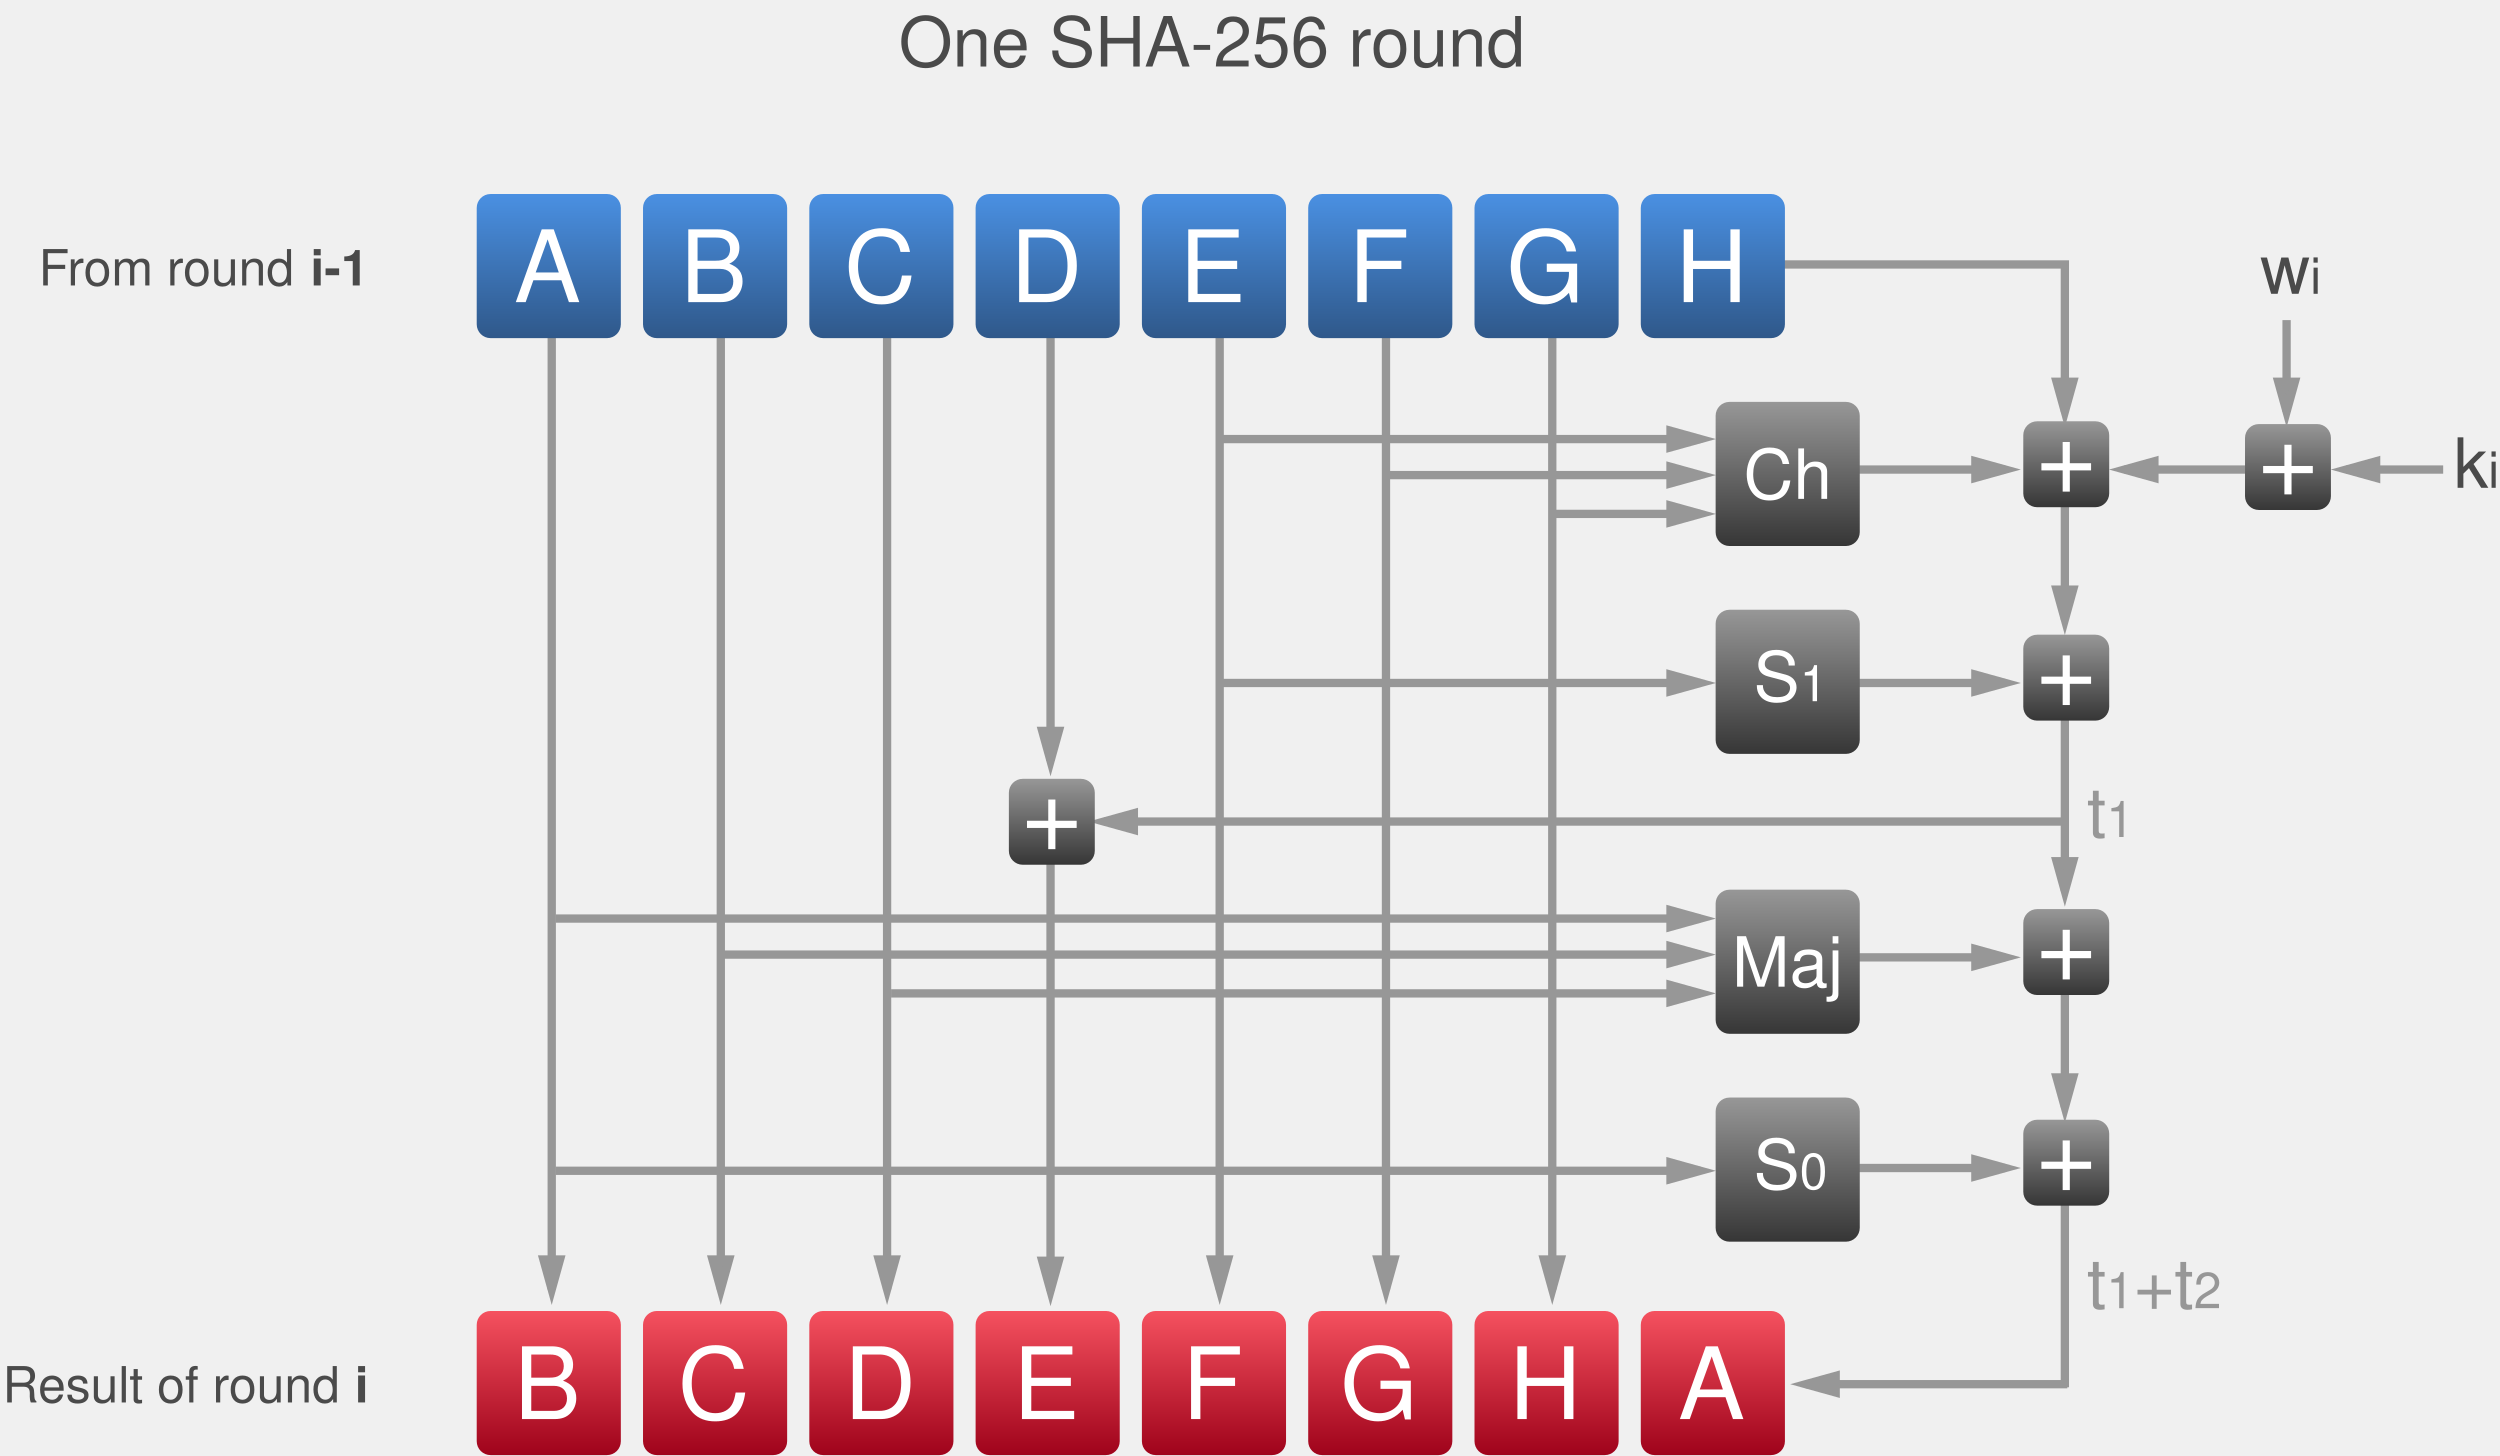
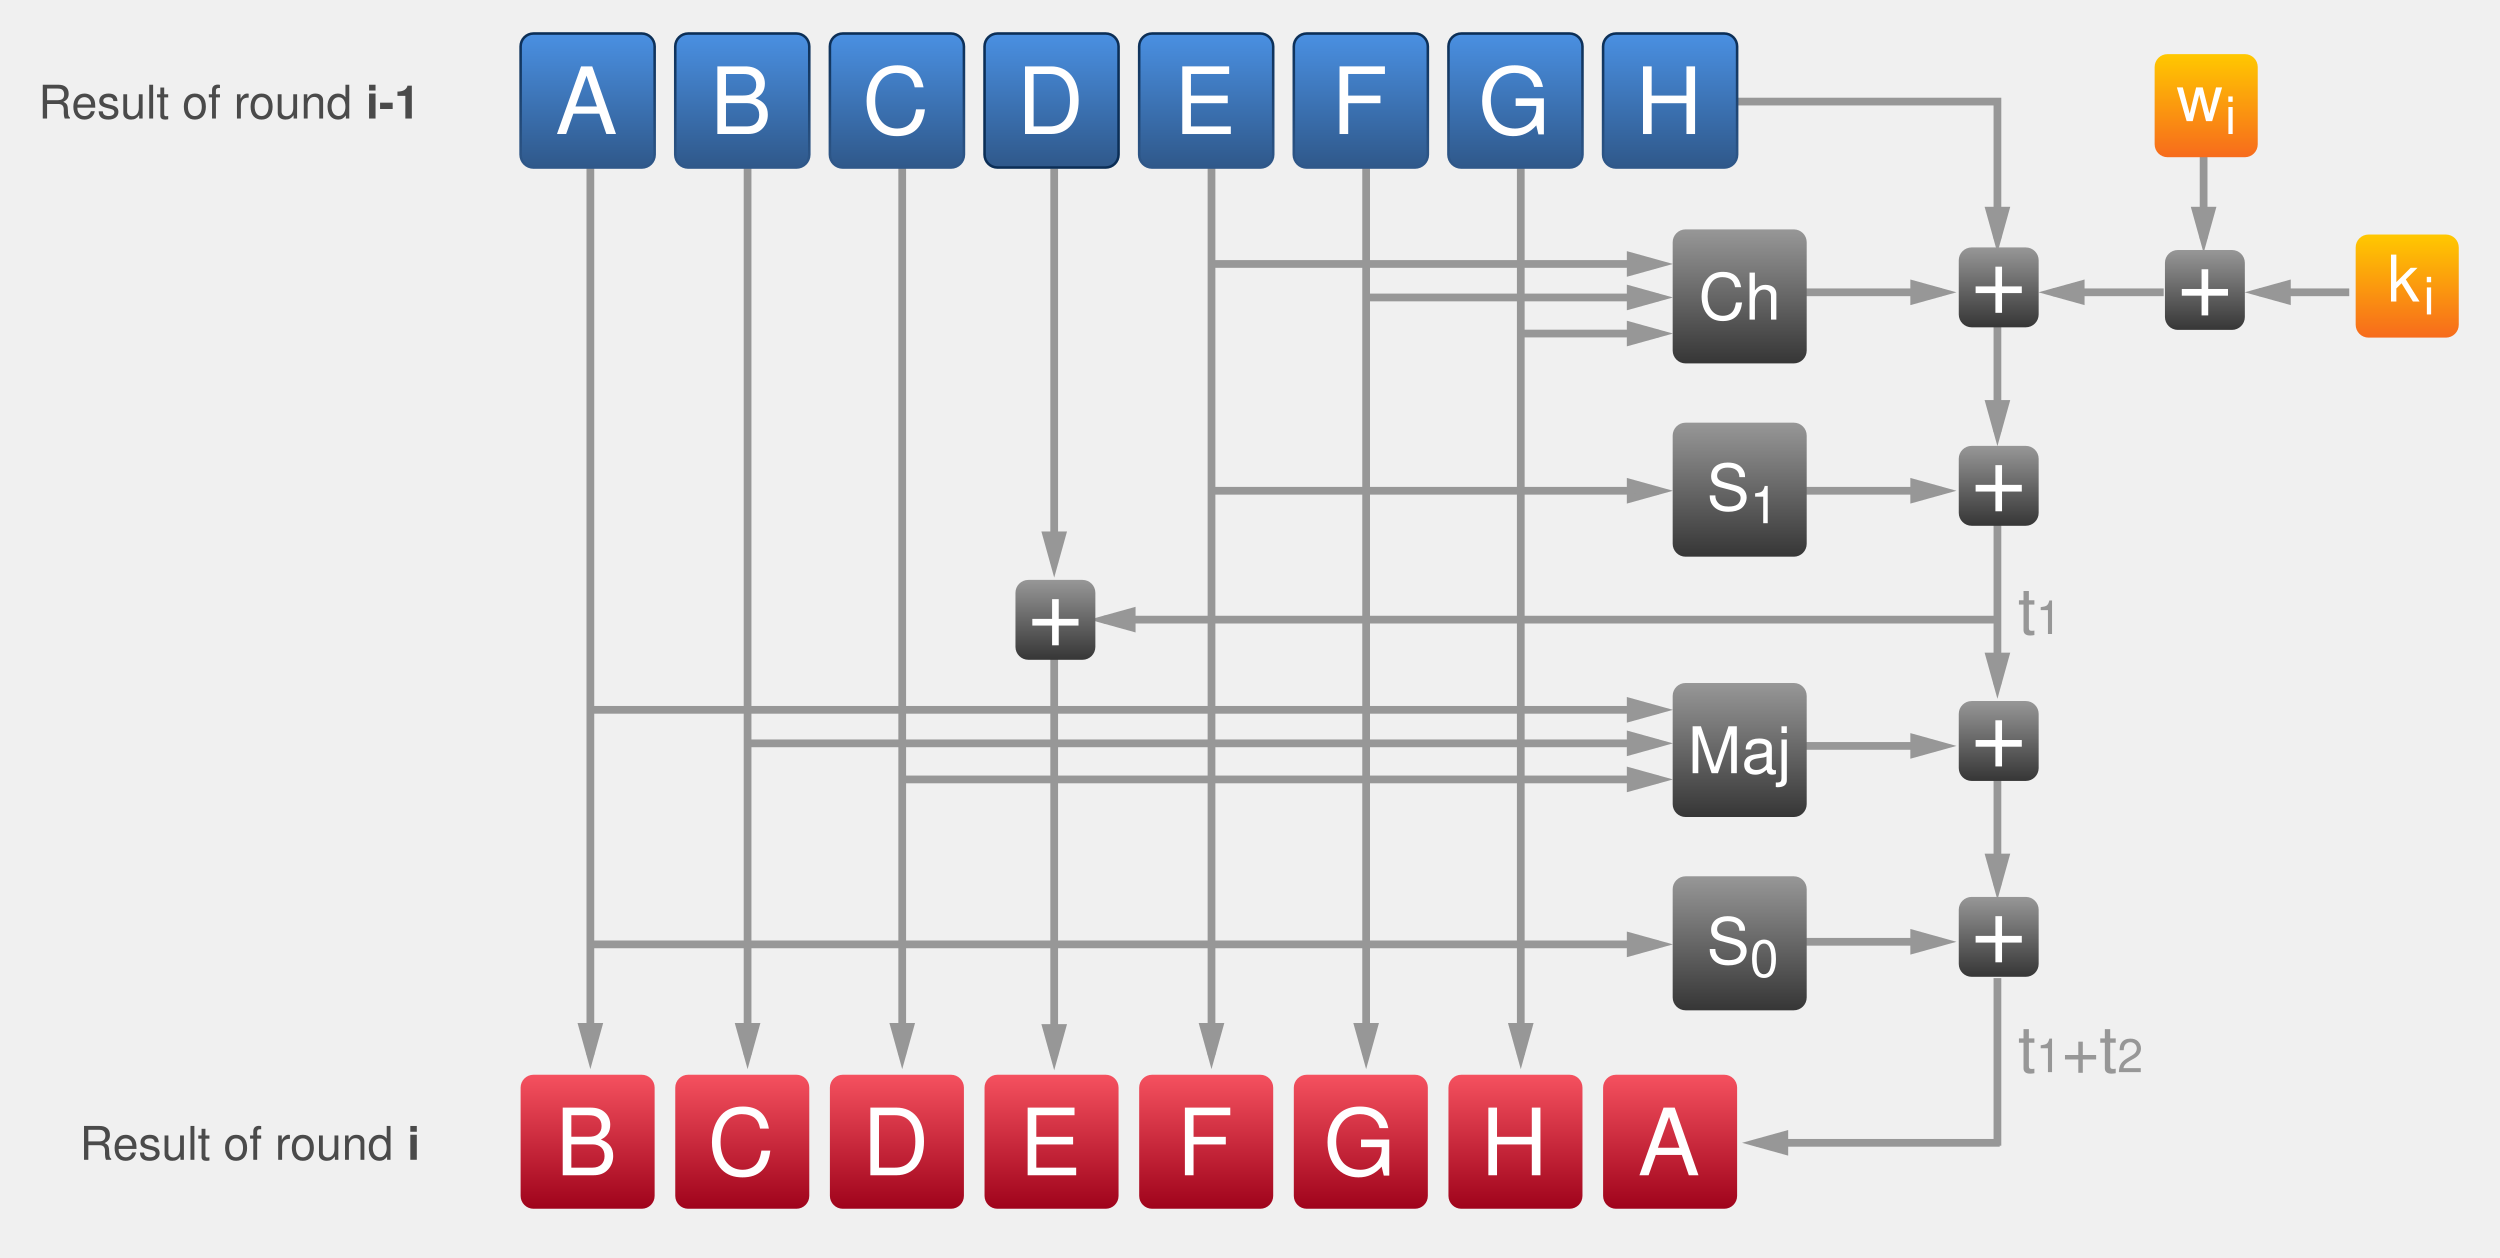
- <svg xmlns="http://www.w3.org/2000/svg" width="902px" height="525px" viewBox="0 0 902 525" version="1.1">
+ <svg xmlns="http://www.w3.org/2000/svg" width="970px" height="488px" viewBox="0 0 970 488" version="1.1">
  <defs>
    <linearGradient x1="50%" y1="0%" x2="50%" y2="100%" id="linearGradient-1">
      <stop stop-color="#979797" offset="0%" />
      <stop stop-color="#363636" offset="100%" />
    </linearGradient>
    <linearGradient x1="50%" y1="0%" x2="50%" y2="100%" id="linearGradient-2">
      <stop stop-color="#F5515F" offset="0%" />
      <stop stop-color="#9F031B" offset="100%" />
    </linearGradient>
    <linearGradient x1="50%" y1="0%" x2="50%" y2="100%" id="linearGradient-3">
      <stop stop-color="#4A90E2" offset="0%" />
      <stop stop-color="#2F588A" offset="100%" />
    </linearGradient>
+     <linearGradient x1="50%" y1="0%" x2="50%" y2="100%" id="linearGradient-4">
+       <stop stop-color="#0B2E56" offset="0%" />
+       <stop stop-color="#2F588A" offset="100%" />
+     </linearGradient>
+     <linearGradient x1="50%" y1="0%" x2="50%" y2="100%" id="linearGradient-5">
+       <stop stop-color="#FFC800" offset="0%" />
+       <stop stop-color="#F76B1C" offset="100%" />
+     </linearGradient>
  </defs>
  <g id="Page-1" stroke="none" stroke-width="1" fill="none" fill-rule="evenodd">
-     <g id="arrow-Copy-6" transform="translate(558, 118.4164)" stroke="#979797" stroke-width="3">
-       <path d="M2.061,0.863 L2.061,346.818" id="Path-1" />
-       <path id="Path-1-decoration-1" d="M2.061,346.818 L5.061,336.018 L-0.939,336.018 L2.061,346.818 Z" />
-     </g>
-     <g id="arrow-Copy-5" transform="translate(498, 118.4164)" stroke="#979797" stroke-width="3">
-       <path d="M2.061,0.863 L2.061,346.818" id="Path-1" />
-       <path id="Path-1-decoration-1" d="M2.061,346.818 L5.061,336.018 L-0.939,336.018 L2.061,346.818 Z" />
-     </g>
-     <g id="arrow-Copy-4" transform="translate(438, 118.4164)" stroke="#979797" stroke-width="3">
-       <path d="M2.061,0.863 L2.061,346.818" id="Path-1" />
-       <path id="Path-1-decoration-1" d="M2.061,346.818 L5.061,336.018 L-0.939,336.018 L2.061,346.818 Z" />
-     </g>
-     <path d="M379.031,121.323 L379.031,274.507" id="Path-1" stroke="#979797" stroke-width="3" />
-     <path id="Path-1-decoration-1" d="M379.031,274.507 L382.031,263.707 L376.031,263.707 L379.031,274.507 Z" stroke="#979797" stroke-width="3" />
-     <path d="M379.031,305.499 L379.031,465.674" id="Path-1" stroke="#979797" stroke-width="3" />
-     <path id="Path-1-decoration-1" d="M379.031,465.674 L382.031,454.874 L376.031,454.874 L379.031,465.674 Z" stroke="#979797" stroke-width="3" />
-     <g id="arrow-Copy-2" transform="translate(318, 118.4164)" stroke="#979797" stroke-width="3">
-       <path d="M2.061,0.863 L2.061,346.818" id="Path-1" />
-       <path id="Path-1-decoration-1" d="M2.061,346.818 L5.061,336.018 L-0.939,336.018 L2.061,346.818 Z" />
-     </g>
-     <g id="arrow-Copy" transform="translate(258, 118.4164)" stroke="#979797" stroke-width="3">
-       <path d="M2.061,0.863 L2.061,346.818" id="Path-1" />
-       <path id="Path-1-decoration-1" d="M2.061,346.818 L5.061,336.018 L-0.939,336.018 L2.061,346.818 Z" />
-     </g>
-     <g id="arrow" transform="translate(197, 118.4164)" stroke="#979797" stroke-width="3">
-       <path d="M2.061,0.863 L2.061,346.818" id="Path-1" />
-       <path id="Path-1-decoration-1" d="M2.061,346.818 L5.061,336.018 L-0.939,336.018 L2.061,346.818 Z" />
-     </g>
-     <path d="M440.258,158.416 L613.513,158.416" id="Path-1" stroke="#979797" stroke-width="3" />
-     <path id="Path-1-decoration-1" d="M613.513,158.416 L602.713,155.416 L602.713,161.416 L613.513,158.416 Z" stroke="#979797" stroke-width="3" />
-     <path d="M440.258,246.416 L613.513,246.416" id="Path-1" stroke="#979797" stroke-width="3" />
-     <path id="Path-1-decoration-1" d="M613.513,246.416 L602.713,243.416 L602.713,249.416 L613.513,246.416 Z" stroke="#979797" stroke-width="3" />
-     <path d="M745.327,296.416 L398.297,296.416" id="Path-1" stroke="#979797" stroke-width="3" />
-     <path id="Path-1-decoration-1" d="M398.297,296.416 L409.097,299.416 L409.097,293.416 L398.297,296.416 Z" stroke="#979797" stroke-width="3" />
-     <path d="M500.432,171.416 L613.513,171.416" id="Path-1" stroke="#979797" stroke-width="3" />
-     <path id="Path-1-decoration-1" d="M613.513,171.416 L602.713,168.416 L602.713,174.416 L613.513,171.416 Z" stroke="#979797" stroke-width="3" />
-     <path d="M560.5,185.416 L613.513,185.416" id="Path-1" stroke="#979797" stroke-width="3" />
-     <path id="Path-1-decoration-1" d="M613.513,185.416 L602.713,182.416 L602.713,188.416 L613.513,185.416 Z" stroke="#979797" stroke-width="3" />
-     <path d="M670.5,169.416 L723.513,169.416" id="Path-1" stroke="#979797" stroke-width="3" />
-     <path id="Path-1-decoration-1" d="M723.513,169.416 L712.713,166.416 L712.713,172.416 L723.513,169.416 Z" stroke="#979797" stroke-width="3" />
-     <path d="M881.5,169.416 L846.513,169.416" id="Path-1" stroke="#979797" stroke-width="3" />
-     <path id="Path-1-decoration-1" d="M846.513,169.416 L857.313,172.416 L857.313,166.416 L846.513,169.416 Z" stroke="#979797" stroke-width="3" />
-     <path d="M821.5,169.416 L766.513,169.416" id="Path-1" stroke="#979797" stroke-width="3" />
-     <path id="Path-1-decoration-1" d="M766.513,169.416 L777.313,172.416 L777.313,166.416 L766.513,169.416 Z" stroke="#979797" stroke-width="3" />
-     <path d="M643.5,95.416 L745,95.416 L745,148.531" id="Path-1" stroke="#979797" stroke-width="3" />
-     <path id="Path-1-decoration-1" d="M745,148.531 L748,137.731 L742,137.731 L745,148.531 Z" stroke="#979797" stroke-width="3" />
-     <path d="M825,115.496 L825,148.531" id="Path-1" stroke="#979797" stroke-width="3" />
-     <path id="Path-1-decoration-1" d="M825,148.531 L828,137.731 L822,137.731 L825,148.531 Z" stroke="#979797" stroke-width="3" />
-     <path d="M745,177.497 L745,223.531" id="Path-1" stroke="#979797" stroke-width="3" />
-     <path id="Path-1-decoration-1" d="M745,223.531 L748,212.731 L742,212.731 L745,223.531 Z" stroke="#979797" stroke-width="3" />
-     <path d="M745,345.498 L745,399.531" id="Path-1" stroke="#979797" stroke-width="3" />
-     <path id="Path-1-decoration-1" d="M745,399.531 L748,388.731 L742,388.731 L745,399.531 Z" stroke="#979797" stroke-width="3" />
-     <path d="M745,428.498 L745,500.531" id="Path-1" stroke="#979797" stroke-width="3" />
-     <path d="M745,253.454 L745,321.531" id="Path-1" stroke="#979797" stroke-width="3" />
-     <path id="Path-1-decoration-1" d="M745,321.531 L748,310.731 L742,310.731 L745,321.531 Z" stroke="#979797" stroke-width="3" />
-     <path d="M670.5,345.416 L723.513,345.416" id="Path-1" stroke="#979797" stroke-width="3" />
-     <path id="Path-1-decoration-1" d="M723.513,345.416 L712.713,342.416 L712.713,348.416 L723.513,345.416 Z" stroke="#979797" stroke-width="3" />
-     <path d="M670.5,421.416 L723.513,421.416" id="Path-1" stroke="#979797" stroke-width="3" />
-     <path id="Path-1-decoration-1" d="M723.513,421.416 L712.713,418.416 L712.713,424.416 L723.513,421.416 Z" stroke="#979797" stroke-width="3" />
-     <path d="M745.891,499.416 L651.513,499.416" id="Path-1" stroke="#979797" stroke-width="3" />
-     <path id="Path-1-decoration-1" d="M651.513,499.416 L662.313,502.416 L662.313,496.416 L651.513,499.416 Z" stroke="#979797" stroke-width="3" />
-     <g id="plus" transform="translate(726, 394)">
-       <g id="gate" transform="translate(4, 10)" fill="url(#linearGradient-1)">
-         <rect id="Rectangle-13" x="0" y="0" width="31" height="31" rx="5" />
-       </g>
-       <text id="A" font-family="Helvetica" font-size="37" font-weight="normal" fill="#FFFFFF">
-         <tspan x="8.696" y="35">+</tspan>
-       </text>
-     </g>
-     <g id="plus" transform="translate(726, 318)">
-       <g id="gate" transform="translate(4, 10)" fill="url(#linearGradient-1)">
-         <rect id="Rectangle-13" x="0" y="0" width="31" height="31" rx="5" />
-       </g>
-       <text id="A" font-family="Helvetica" font-size="37" font-weight="normal" fill="#FFFFFF">
-         <tspan x="8.696" y="35">+</tspan>
-       </text>
-     </g>
-     <path d="M670.5,246.416 L723.513,246.416" id="Path-1" stroke="#979797" stroke-width="3" />
-     <path id="Path-1-decoration-1" d="M723.513,246.416 L712.713,243.416 L712.713,249.416 L723.513,246.416 Z" stroke="#979797" stroke-width="3" />
-     <g id="plus" transform="translate(726, 219)">
-       <g id="gate" transform="translate(4, 10)" fill="url(#linearGradient-1)">
-         <rect id="Rectangle-13" x="0" y="0" width="31" height="31" rx="5" />
-       </g>
-       <text id="A" font-family="Helvetica" font-size="37" font-weight="normal" fill="#FFFFFF">
-         <tspan x="8.696" y="35">+</tspan>
-       </text>
-     </g>
-     <g id="plus" transform="translate(360, 271)">
-       <g id="gate" transform="translate(4, 10)" fill="url(#linearGradient-1)">
-         <rect id="Rectangle-13" x="0" y="0" width="31" height="31" rx="5" />
-       </g>
-       <text id="A" font-family="Helvetica" font-size="37" font-weight="normal" fill="#FFFFFF">
-         <tspan x="8.696" y="35">+</tspan>
-       </text>
-     </g>
-     <g id="gate" transform="translate(619, 321)">
+     <g id="Arrows" transform="translate(227, 39)" stroke="#979797" stroke-width="3">
+       <g id="arrow-Copy-6" transform="translate(361, 23.41637)">
+         <path d="M2.061,0.863 L2.061,346.818" id="Path-1" />
+         <path id="Path-1-decoration-1" d="M2.061,346.818 L5.061,336.018 L-0.939,336.018 L2.061,346.818 Z" />
+       </g>
+       <g id="arrow-Copy-5" transform="translate(301, 23.41637)">
+         <path d="M2.061,0.863 L2.061,346.818" id="Path-1" />
+         <path id="Path-1-decoration-1" d="M2.061,346.818 L5.061,336.018 L-0.939,336.018 L2.061,346.818 Z" />
+       </g>
+       <g id="arrow-Copy-4" transform="translate(241, 23.41637)">
+         <path d="M2.061,0.863 L2.061,346.818" id="Path-1" />
+         <path id="Path-1-decoration-1" d="M2.061,346.818 L5.061,336.018 L-0.939,336.018 L2.061,346.818 Z" />
+       </g>
+       <path d="M182.03,26.323 L182.03,179.507" id="Path-1" />
+       <path id="Path-1-decoration-1" d="M182.03,179.507 L185.03,168.707 L179.03,168.707 L182.03,179.507 Z" />
+       <path d="M182.03,216.499 L182.03,370.674" id="Path-1" />
+       <path id="Path-1-decoration-1" d="M182.03,370.674 L185.03,359.874 L179.03,359.874 L182.03,370.674 Z" />
+       <g id="arrow-Copy-2" transform="translate(121, 23.41637)">
+         <path d="M2.061,0.863 L2.061,346.818" id="Path-1" />
+         <path id="Path-1-decoration-1" d="M2.061,346.818 L5.061,336.018 L-0.939,336.018 L2.061,346.818 Z" />
+       </g>
+       <g id="arrow-Copy" transform="translate(61, 23.41637)">
+         <path d="M2.061,0.863 L2.061,346.818" id="Path-1" />
+         <path id="Path-1-decoration-1" d="M2.061,346.818 L5.061,336.018 L-0.939,336.018 L2.061,346.818 Z" />
+       </g>
+       <g id="arrow" transform="translate(0, 23.41637)">
+         <path d="M2.061,0.863 L2.061,346.818" id="Path-1" />
+         <path id="Path-1-decoration-1" d="M2.061,346.818 L5.061,336.018 L-0.939,336.018 L2.061,346.818 Z" />
+       </g>
+       <path d="M243.258,63.416 L416.513,63.416" id="Path-1" />
+       <path id="Path-1-decoration-1" d="M416.513,63.416 L405.713,60.416 L405.713,66.416 L416.513,63.416 Z" />
+       <path d="M243.258,151.416 L416.513,151.416" id="Path-1" />
+       <path id="Path-1-decoration-1" d="M416.513,151.416 L405.713,148.416 L405.713,154.416 L416.513,151.416 Z" />
+       <path d="M548.327,201.416 L201.297,201.416" id="Path-1" />
+       <path id="Path-1-decoration-1" d="M201.297,201.416 L212.097,204.416 L212.097,198.416 L201.297,201.416 Z" />
+       <path d="M303.432,76.416 L416.513,76.416" id="Path-1" />
+       <path id="Path-1-decoration-1" d="M416.513,76.416 L405.713,73.416 L405.713,79.416 L416.513,76.416 Z" />
+       <path d="M363.5,90.416 L416.513,90.416" id="Path-1" />
+       <path id="Path-1-decoration-1" d="M416.513,90.416 L405.713,87.416 L405.713,93.416 L416.513,90.416 Z" />
+       <path d="M473.5,74.416 L526.513,74.416" id="Path-1" />
+       <path id="Path-1-decoration-1" d="M526.513,74.416 L515.713,71.416 L515.713,77.416 L526.513,74.416 Z" />
+       <path d="M684.5,74.416 L649.513,74.416" id="Path-1" />
+       <path id="Path-1-decoration-1" d="M649.513,74.416 L660.313,77.416 L660.313,71.416 L649.513,74.416 Z" />
+       <path d="M612.51,74.416 L569.513,74.416" id="Path-1" />
+       <path id="Path-1-decoration-1" d="M569.513,74.416 L580.313,77.416 L580.313,71.416 L569.513,74.416 Z" />
+       <path d="M446.5,0.416 L548,0.416 L548,53.531" id="Path-1" />
+       <path id="Path-1-decoration-1" d="M548,53.531 L551,42.731 L545,42.731 L548,53.531 Z" />
+       <path d="M628,20.496 L628,53.531" id="Path-1" />
+       <path id="Path-1-decoration-1" d="M628,53.531 L631,42.731 L625,42.731 L628,53.531 Z" />
+       <path d="M548,87.497 L548,128.531" id="Path-1" />
+       <path id="Path-1-decoration-1" d="M548,128.531 L551,117.731 L545,117.731 L548,128.531 Z" />
+       <path d="M548,263.497 L548,304.531" id="Path-1" />
+       <path id="Path-1-decoration-1" d="M548,304.531 L551,293.731 L545,293.731 L548,304.531 Z" />
+       <path d="M548,340.498 L548,405.531" id="Path-1" />
+       <path d="M548,164.498 L548,226.531" id="Path-1" />
+       <path id="Path-1-decoration-1" d="M548,226.531 L551,215.731 L545,215.731 L548,226.531 Z" />
+       <path d="M473.5,250.416 L526.513,250.416" id="Path-1" />
+       <path id="Path-1-decoration-1" d="M526.513,250.416 L515.713,247.416 L515.713,253.416 L526.513,250.416 Z" />
+       <path d="M473.5,326.416 L526.513,326.416" id="Path-1" />
+       <path id="Path-1-decoration-1" d="M526.513,326.416 L515.713,323.416 L515.713,329.416 L526.513,326.416 Z" />
+       <path d="M548.891,404.416 L454.513,404.416" id="Path-1" />
+       <path id="Path-1-decoration-1" d="M454.513,404.416 L465.313,407.416 L465.313,401.416 L454.513,404.416 Z" />
+       <path d="M473.5,151.416 L526.513,151.416" id="Path-1" />
+       <path id="Path-1-decoration-1" d="M526.513,151.416 L515.713,148.416 L515.713,154.416 L526.513,151.416 Z" />
+       <path d="M3.424,236.416 L416.513,236.416" id="Path-1" />
+       <path id="Path-1-decoration-1" d="M416.513,236.416 L405.713,233.416 L405.713,239.416 L416.513,236.416 Z" />
+       <path d="M3.424,327.416 L416.513,327.416" id="Path-1" />
+       <path id="Path-1-decoration-1" d="M416.513,327.416 L405.713,324.416 L405.713,330.416 L416.513,327.416 Z" />
+       <path d="M63.488,249.416 L416.513,249.416" id="Path-1" />
+       <path id="Path-1-decoration-1" d="M416.513,249.416 L405.713,246.416 L405.713,252.416 L416.513,249.416 Z" />
+       <path d="M124.498,263.416 L416.513,263.416" id="Path-1" />
+       <path id="Path-1-decoration-1" d="M416.513,263.416 L405.713,260.416 L405.713,266.416 L416.513,263.416 Z" />
+     </g>
+     <g id="S0plus" transform="translate(756, 338)">
+       <g id="gate" transform="translate(4, 10)" fill="url(#linearGradient-1)">
+         <rect id="Rectangle-13" x="0" y="0" width="31" height="31" rx="5" />
+       </g>
+       <text id="A" font-family="Helvetica" font-size="37" font-weight="normal" fill="#FFFFFF">
+         <tspan x="8.696" y="35">+</tspan>
+       </text>
+     </g>
+     <g id="Majplus" transform="translate(756, 262)">
+       <g id="gate" transform="translate(4, 10)" fill="url(#linearGradient-1)">
+         <rect id="Rectangle-13" x="0" y="0" width="31" height="31" rx="5" />
+       </g>
+       <text id="A" font-family="Helvetica" font-size="37" font-weight="normal" fill="#FFFFFF">
+         <tspan x="8.696" y="35">+</tspan>
+       </text>
+     </g>
+     <g id="S1plus" transform="translate(756, 163)">
+       <g id="gate" transform="translate(4, 10)" fill="url(#linearGradient-1)">
+         <rect id="Rectangle-13" x="0" y="0" width="31" height="31" rx="5" />
+       </g>
+       <text id="A" font-family="Helvetica" font-size="37" font-weight="normal" fill="#FFFFFF">
+         <tspan x="8.696" y="35">+</tspan>
+       </text>
+     </g>
+     <g id="Dplus" transform="translate(390, 215)">
+       <g id="gate" transform="translate(4, 10)" fill="url(#linearGradient-1)">
+         <rect id="Rectangle-13" x="0" y="0" width="31" height="31" rx="5" />
+       </g>
+       <text id="A" font-family="Helvetica" font-size="37" font-weight="normal" fill="#FFFFFF">
+         <tspan x="8.696" y="35">+</tspan>
+       </text>
+     </g>
+     <g id="Majgate" transform="translate(649, 265)">
      <rect id="Rectangle-13" fill="url(#linearGradient-1)" x="0" y="0" width="52" height="52" rx="5" />
      <text id="A" font-family="Helvetica" font-size="25" font-weight="normal" fill="#FFFFFF">
        <tspan x="5.858" y="35">Maj</tspan>
      </text>
    </g>
-     <g id="gate" transform="translate(619, 145)">
+     <g id="Chgate" transform="translate(649, 89)">
      <rect id="Rectangle-13" fill="url(#linearGradient-1)" x="0" y="0" width="52" height="52" rx="5" />
      <text id="A" font-family="Helvetica" font-size="25" font-weight="normal" fill="#FFFFFF">
        <tspan x="10.021" y="35">Ch</tspan>
      </text>
    </g>
-     <g id="gate" transform="translate(619, 220)">
-       <g id="Rectangle-13" fill="url(#linearGradient-1)">
-         <rect x="0" y="0" width="52" height="52" rx="5" />
-       </g>
-       <text id="A" font-family="Helvetica" font-size="25" font-weight="normal" fill="#FFFFFF">
-         <tspan x="13.657" y="33">S</tspan>
-         <tspan x="30.332" y="33" font-size="18">1</tspan>
-       </text>
-     </g>
-     <path d="M200.424,331.416 L613.513,331.416" id="Path-1" stroke="#979797" stroke-width="3" />
-     <path id="Path-1-decoration-1" d="M613.513,331.416 L602.713,328.416 L602.713,334.416 L613.513,331.416 Z" stroke="#979797" stroke-width="3" />
-     <path d="M200.424,422.416 L613.513,422.416" id="Path-1" stroke="#979797" stroke-width="3" />
-     <path id="Path-1-decoration-1" d="M613.513,422.416 L602.713,419.416 L602.713,425.416 L613.513,422.416 Z" stroke="#979797" stroke-width="3" />
-     <path d="M260.488,344.416 L613.513,344.416" id="Path-1" stroke="#979797" stroke-width="3" />
-     <path id="Path-1-decoration-1" d="M613.513,344.416 L602.713,341.416 L602.713,347.416 L613.513,344.416 Z" stroke="#979797" stroke-width="3" />
-     <path d="M321.498,358.416 L613.513,358.416" id="Path-1" stroke="#979797" stroke-width="3" />
-     <path id="Path-1-decoration-1" d="M613.513,358.416 L602.713,355.416 L602.713,361.416 L613.513,358.416 Z" stroke="#979797" stroke-width="3" />
-     <g id="Bottom" transform="translate(0, 473)">
-       <g id="Letter2" transform="translate(592, 0)">
+     <g id="Bottom" transform="translate(30, 417)">
+       <g id="Aout" transform="translate(592, 0)">
        <rect id="Rectangle-13" fill="url(#linearGradient-2)" x="0" y="0" width="52" height="52" rx="5" />
        <text id="A" font-family="Helvetica" font-size="36" font-weight="normal" fill="#FFFFFF">
          <tspan x="13.494" y="39">A</tspan>
        </text>
      </g>
-       <g id="Letter" transform="translate(292, 0)">
+       <g id="Dout" transform="translate(292, 0)">
        <rect id="Rectangle-13" fill="url(#linearGradient-2)" x="0" y="0" width="52" height="52" rx="5" />
        <text id="A" font-family="Helvetica" font-size="36" font-weight="normal" fill="#FFFFFF">
          <tspan x="12.501" y="39">D</tspan>
        </text>
      </g>
-       <g id="Letter" transform="translate(352, 0)">
+       <g id="Eout" transform="translate(352, 0)">
        <rect id="Rectangle-13" fill="url(#linearGradient-2)" x="0" y="0" width="52" height="52" rx="5" />
        <text id="A" font-family="Helvetica" font-size="36" font-weight="normal" fill="#FFFFFF">
          <tspan x="13.494" y="39">E</tspan>
        </text>
      </g>
-       <g id="Letter" transform="translate(472, 0)">
+       <g id="Gout" transform="translate(472, 0)">
        <rect id="Rectangle-13" fill="url(#linearGradient-2)" x="0" y="0" width="52" height="52" rx="5" />
        <text id="A" font-family="Helvetica" font-size="36" font-weight="normal" fill="#FFFFFF">
          <tspan x="11.499" y="39">G</tspan>
        </text>
      </g>
-       <g id="Letter" transform="translate(532, 0)">
+       <g id="Hout" transform="translate(532, 0)">
        <rect id="Rectangle-13" fill="url(#linearGradient-2)" x="0" y="0" width="52" height="52" rx="5" />
        <text id="A" font-family="Helvetica" font-size="36" font-weight="normal" fill="#FFFFFF">
          <tspan x="12.501" y="39">H</tspan>
        </text>
      </g>
-       <g id="Letter" transform="translate(412, 0)">
+       <g id="Fout" transform="translate(412, 0)">
        <rect id="Rectangle-13" fill="url(#linearGradient-2)" x="0" y="0" width="52" height="52" rx="5" />
        <text id="A" font-family="Helvetica" font-size="36" font-weight="normal" fill="#FFFFFF">
          <tspan x="14.505" y="39">F</tspan>
        </text>
      </g>
-       <g id="Letter" transform="translate(172, 0)">
+       <g id="Bout" transform="translate(172, 0)">
        <rect id="Rectangle-13" fill="url(#linearGradient-2)" x="0" y="0" width="52" height="52" rx="5" />
        <text id="A" font-family="Helvetica" font-size="36" font-weight="normal" fill="#FFFFFF">
          <tspan x="13.494" y="39">B</tspan>
        </text>
      </g>
-       <g id="Letter" transform="translate(232, 0)">
+       <g id="Cout" transform="translate(232, 0)">
        <rect id="Rectangle-13" fill="url(#linearGradient-2)" x="0" y="0" width="52" height="52" rx="5" />
        <text id="A" font-family="Helvetica" font-size="36" font-weight="normal" fill="#FFFFFF">
          <tspan x="12.501" y="39">C</tspan>
        </text>
      </g>
      <text id="Result-of-round-i" font-family="Helvetica" font-size="18" font-weight="normal" fill="#4A4A4A">
        <tspan x="0.927" y="33">Result of round </tspan>
        <tspan x="127.999" y="33" font-weight="bold">i</tspan>
      </text>
    </g>
-     <g id="Top" transform="translate(13, 70)">
-       <text id="From-round-i-1" font-family="Helvetica" font-size="18" font-weight="normal" fill="#4A4A4A">
-         <tspan x="0.961" y="33">From round </tspan>
-         <tspan x="98.994" y="33" font-weight="bold">i-1</tspan>
-       </text>
-       <g id="Letter" transform="translate(159, 0)">
-         <rect id="Rectangle-13" fill="url(#linearGradient-3)" x="0" y="0" width="52" height="52" rx="5" />
+     <g id="Top" transform="translate(14, 13)">
+       <text id="Result-of-round-i-1" font-family="Helvetica" font-size="18" font-weight="normal" fill="#4A4A4A">
+         <tspan x="0.922" y="33">Result of round </tspan>
+         <tspan x="127.994" y="33" font-weight="bold">i-1</tspan>
+       </text>
+       <g id="Ain" transform="translate(188, 0)">
+         <rect id="Rectangle-13" stroke="url(#linearGradient-4)" fill="url(#linearGradient-3)" x="0" y="0" width="52" height="52" rx="5" />
        <text id="A" font-family="Helvetica" font-size="36" font-weight="normal" fill="#FFFFFF">
          <tspan x="13.494" y="39">A</tspan>
        </text>
      </g>
-       <g id="Letter" transform="translate(339, 0)">
-         <rect id="Rectangle-13" fill="url(#linearGradient-3)" x="0" y="0" width="52" height="52" rx="5" />
+       <g id="Din" transform="translate(368, 0)">
+         <rect id="Rectangle-13" stroke="#0B2E56" fill="url(#linearGradient-3)" x="0" y="0" width="52" height="52" rx="5" />
        <text id="A" font-family="Helvetica" font-size="36" font-weight="normal" fill="#FFFFFF">
          <tspan x="12.501" y="39">D</tspan>
        </text>
      </g>
-       <g id="Letter" transform="translate(399, 0)">
-         <rect id="Rectangle-13" fill="url(#linearGradient-3)" x="0" y="0" width="52" height="52" rx="5" />
+       <g id="Ein" transform="translate(428, 0)">
+         <rect id="Rectangle-13" stroke="url(#linearGradient-4)" fill="url(#linearGradient-3)" x="0" y="0" width="52" height="52" rx="5" />
        <text id="A" font-family="Helvetica" font-size="36" font-weight="normal" fill="#FFFFFF">
          <tspan x="13.494" y="39">E</tspan>
        </text>
      </g>
-       <g id="Letter" transform="translate(519, 0)">
-         <rect id="Rectangle-13" fill="url(#linearGradient-3)" x="0" y="0" width="52" height="52" rx="5" />
+       <g id="Gin" transform="translate(548, 0)">
+         <rect id="Rectangle-13" stroke="url(#linearGradient-4)" fill="url(#linearGradient-3)" x="0" y="0" width="52" height="52" rx="5" />
        <text id="A" font-family="Helvetica" font-size="36" font-weight="normal" fill="#FFFFFF">
          <tspan x="11.499" y="39">G</tspan>
        </text>
      </g>
-       <g id="Letter" transform="translate(579, 0)">
-         <rect id="Rectangle-13" fill="url(#linearGradient-3)" x="0" y="0" width="52" height="52" rx="5" />
+       <g id="Hin" transform="translate(608, 0)">
+         <rect id="Rectangle-13" stroke="url(#linearGradient-4)" fill="url(#linearGradient-3)" x="0" y="0" width="52" height="52" rx="5" />
        <text id="A" font-family="Helvetica" font-size="36" font-weight="normal" fill="#FFFFFF">
          <tspan x="12.501" y="39">H</tspan>
        </text>
      </g>
-       <g id="Letter" transform="translate(459, 0)">
-         <rect id="Rectangle-13" fill="url(#linearGradient-3)" x="0" y="0" width="52" height="52" rx="5" />
+       <g id="Fin" transform="translate(488, 0)">
+         <rect id="Rectangle-13" stroke="url(#linearGradient-4)" fill="url(#linearGradient-3)" x="0" y="0" width="52" height="52" rx="5" />
        <text id="A" font-family="Helvetica" font-size="36" font-weight="normal" fill="#FFFFFF">
          <tspan x="14.505" y="39">F</tspan>
        </text>
      </g>
-       <g id="Letter" transform="translate(219, 0)">
-         <rect id="Rectangle-13" fill="url(#linearGradient-3)" x="0" y="0" width="52" height="52" rx="5" />
+       <g id="Bin" transform="translate(248, 0)">
+         <rect id="Rectangle-13" stroke="url(#linearGradient-4)" fill="url(#linearGradient-3)" x="0" y="0" width="52" height="52" rx="5" />
        <text id="A" font-family="Helvetica" font-size="36" font-weight="normal" fill="#FFFFFF">
          <tspan x="13.494" y="39">B</tspan>
        </text>
      </g>
-       <g id="Letter" transform="translate(279, 0)">
-         <rect id="Rectangle-13" fill="url(#linearGradient-3)" x="0" y="0" width="52" height="52" rx="5" />
+       <g id="Cin" transform="translate(308, 0)">
+         <rect id="Rectangle-13" stroke="url(#linearGradient-4)" fill="url(#linearGradient-3)" x="0" y="0" width="52" height="52" rx="5" />
        <text id="A" font-family="Helvetica" font-size="36" font-weight="normal" fill="#FFFFFF">
          <tspan x="12.501" y="39">C</tspan>
        </text>
      </g>
    </g>
-     <g id="gate" transform="translate(619, 396)">
-       <g id="Rectangle-13" fill="url(#linearGradient-1)">
-         <rect x="0" y="0" width="52" height="52" rx="5" />
-       </g>
-       <text id="A" font-family="Helvetica" font-size="25" font-weight="normal" fill="#FFFFFF">
-         <tspan x="13.657" y="33">S</tspan>
-         <tspan x="30.332" y="33" font-size="18">0</tspan>
-       </text>
-     </g>
-     <g id="plus" transform="translate(726, 142)">
-       <g id="gate" transform="translate(4, 10)" fill="url(#linearGradient-1)">
-         <rect id="Rectangle-13" x="0" y="0" width="31" height="31" rx="5" />
-       </g>
-       <text id="A" font-family="Helvetica" font-size="37" font-weight="normal" fill="#FFFFFF">
-         <tspan x="8.696" y="35">+</tspan>
-       </text>
-     </g>
-     <g id="plus" transform="translate(806, 143)">
-       <g id="gate" transform="translate(4, 10)" fill="url(#linearGradient-1)">
-         <rect id="Rectangle-13" x="0" y="0" width="31" height="31" rx="5" />
-       </g>
-       <text id="A" font-family="Helvetica" font-size="37" font-weight="normal" fill="#FFFFFF">
-         <tspan x="8.696" y="35">+</tspan>
-       </text>
-     </g>
-     <text id="A" font-family="Helvetica" font-size="25" font-weight="normal" fill="#4A4A4A">
-       <tspan x="815.473" y="106">w</tspan>
-       <tspan x="833.528" y="106" font-size="18">i</tspan>
-     </text>
-     <text id="A" font-family="Helvetica" font-size="25" font-weight="normal" fill="#4A4A4A">
-       <tspan x="885.25" y="176">k</tspan>
-       <tspan x="897.75" y="176" font-size="18">i</tspan>
-     </text>
-     <text id="A" font-family="Helvetica" font-size="25" font-weight="normal" fill="#979797">
-       <tspan x="753" y="302">t</tspan>
-       <tspan x="759.946" y="302" font-size="18">1</tspan>
-     </text>
-     <text id="A" font-family="Helvetica" font-size="25" font-weight="normal" fill="#979797">
-       <tspan x="753" y="472">t</tspan>
-       <tspan x="759.946" y="472" font-size="18">1</tspan>
-       <tspan x="769.957" y="472">+t</tspan>
-       <tspan x="791.502" y="472" font-size="18">2</tspan>
-     </text>
-     <text id="One-SHA-256-round" font-family="Helvetica" font-size="25" font-weight="normal" fill="#4A4A4A">
-       <tspan x="324.237" y="24">One SHA-256 round</tspan>
-     </text>
+     <g id="hchplus" transform="translate(756, 86)">
+       <g id="gate" transform="translate(4, 10)" fill="url(#linearGradient-1)">
+         <rect id="Rectangle-13" x="0" y="0" width="31" height="31" rx="5" />
+       </g>
+       <text id="A" font-family="Helvetica" font-size="37" font-weight="normal" fill="#FFFFFF">
+         <tspan x="8.696" y="35">+</tspan>
+       </text>
+     </g>
+     <g id="wkplus" transform="translate(836, 87)">
+       <g id="gate" transform="translate(4, 10)" fill="url(#linearGradient-1)">
+         <rect id="Rectangle-13" x="0" y="0" width="31" height="31" rx="5" />
+       </g>
+       <text id="A" font-family="Helvetica" font-size="37" font-weight="normal" fill="#FFFFFF">
+         <tspan x="8.696" y="35">+</tspan>
+       </text>
+     </g>
+     <g id="t1gate" transform="translate(776, 222)">
+       <rect id="Rectangle-29" x="0" y="3" width="39" height="34" />
+       <text id="A" font-family="Helvetica" font-size="25" font-weight="normal" fill="#979797">
+         <tspan x="7" y="24">t</tspan>
+         <tspan x="13.946" y="24" font-size="18">1</tspan>
+       </text>
+     </g>
+     <g id="tsumgate" transform="translate(776, 392)">
+       <rect id="Rectangle-29" x="0" y="0" width="60" height="34" />
+       <text id="A" font-family="Helvetica" font-size="25" font-weight="normal" fill="#979797">
+         <tspan x="7" y="24">t</tspan>
+         <tspan x="13.946" y="24" font-size="18">1</tspan>
+         <tspan x="23.957" y="24">+t</tspan>
+         <tspan x="45.502" y="24" font-size="18">2</tspan>
+       </text>
+     </g>
+     <g id="win" transform="translate(836, 21)">
+       <rect id="Rectangle-13" fill="url(#linearGradient-5)" x="0" y="0" width="40" height="40" rx="5" />
+       <text id="w" font-family="Helvetica" font-size="25" font-weight="normal" fill="#FFFFFF">
+         <tspan x="8.473" y="26">w</tspan>
+       </text>
+       <text id="i" font-family="Helvetica" font-size="20" font-weight="normal" fill="#FFFFFF">
+         <tspan x="27.278" y="31">i</tspan>
+       </text>
+     </g>
+     <g id="kin" transform="translate(914, 91)">
+       <rect id="Rectangle-13" fill="url(#linearGradient-5)" x="0" y="0" width="40" height="40" rx="5" />
+       <text id="k" font-family="Helvetica" font-size="25" font-weight="normal" fill="#FFFFFF">
+         <tspan x="12.25" y="26">k</tspan>
+       </text>
+       <text id="i" font-family="Helvetica" font-size="20" font-weight="normal" fill="#FFFFFF">
+         <tspan x="26.278" y="31">i</tspan>
+       </text>
+     </g>
+     <g id="S1gate" transform="translate(649, 164)">
+       <g id="gate" fill="url(#linearGradient-1)">
+         <rect id="Rectangle-13" x="0" y="0" width="52" height="52" rx="5" />
+       </g>
+       <text id="S" font-family="Helvetica" font-size="25" font-weight="normal" fill="#FFFFFF">
+         <tspan x="13.163" y="34">S</tspan>
+       </text>
+       <text id="1" font-family="Helvetica" font-size="20" font-weight="normal" fill="#FFFFFF">
+         <tspan x="29.938" y="39">1</tspan>
+       </text>
+     </g>
+     <g id="S0gate" transform="translate(649, 340)">
+       <g id="gate" fill="url(#linearGradient-1)">
+         <rect id="Rectangle-13" x="0" y="0" width="52" height="52" rx="5" />
+       </g>
+       <text id="S" font-family="Helvetica" font-size="25" font-weight="normal" fill="#FFFFFF">
+         <tspan x="13.163" y="34">S</tspan>
+       </text>
+       <text id="0" font-family="Helvetica" font-size="20" font-weight="normal" fill="#FFFFFF">
+         <tspan x="29.938" y="39">0</tspan>
+       </text>
+     </g>
  </g>
</svg>
